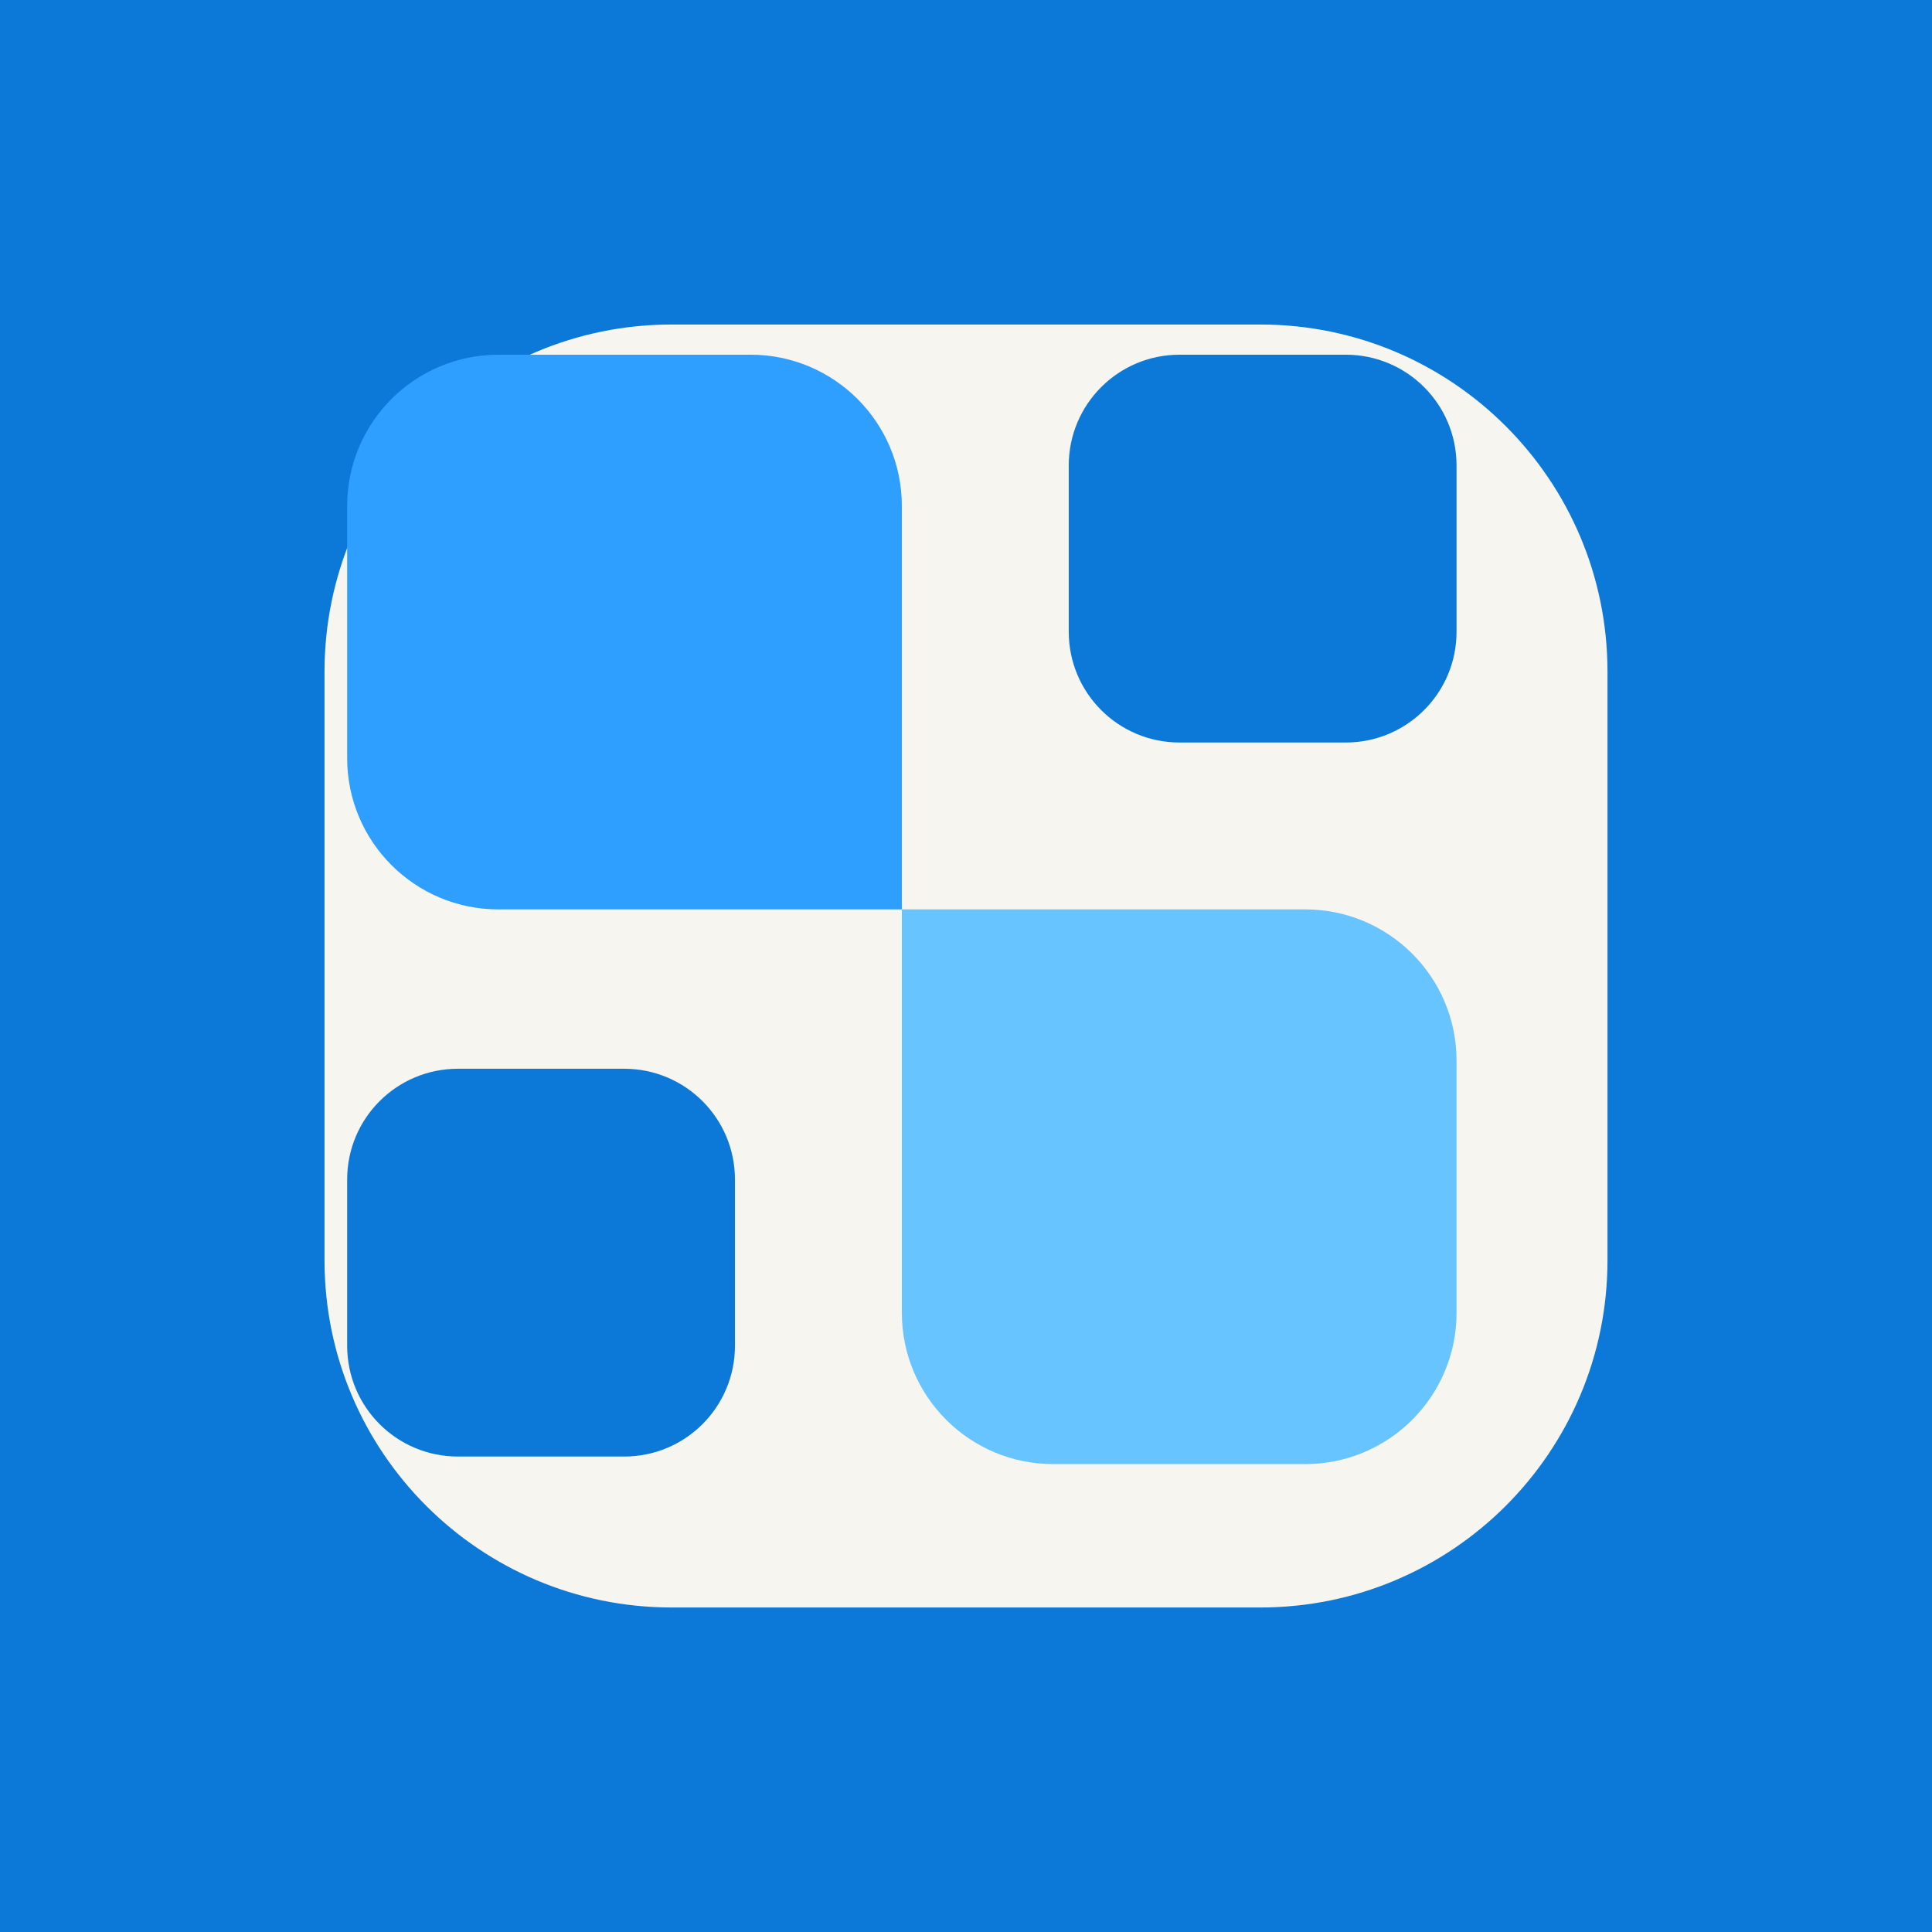
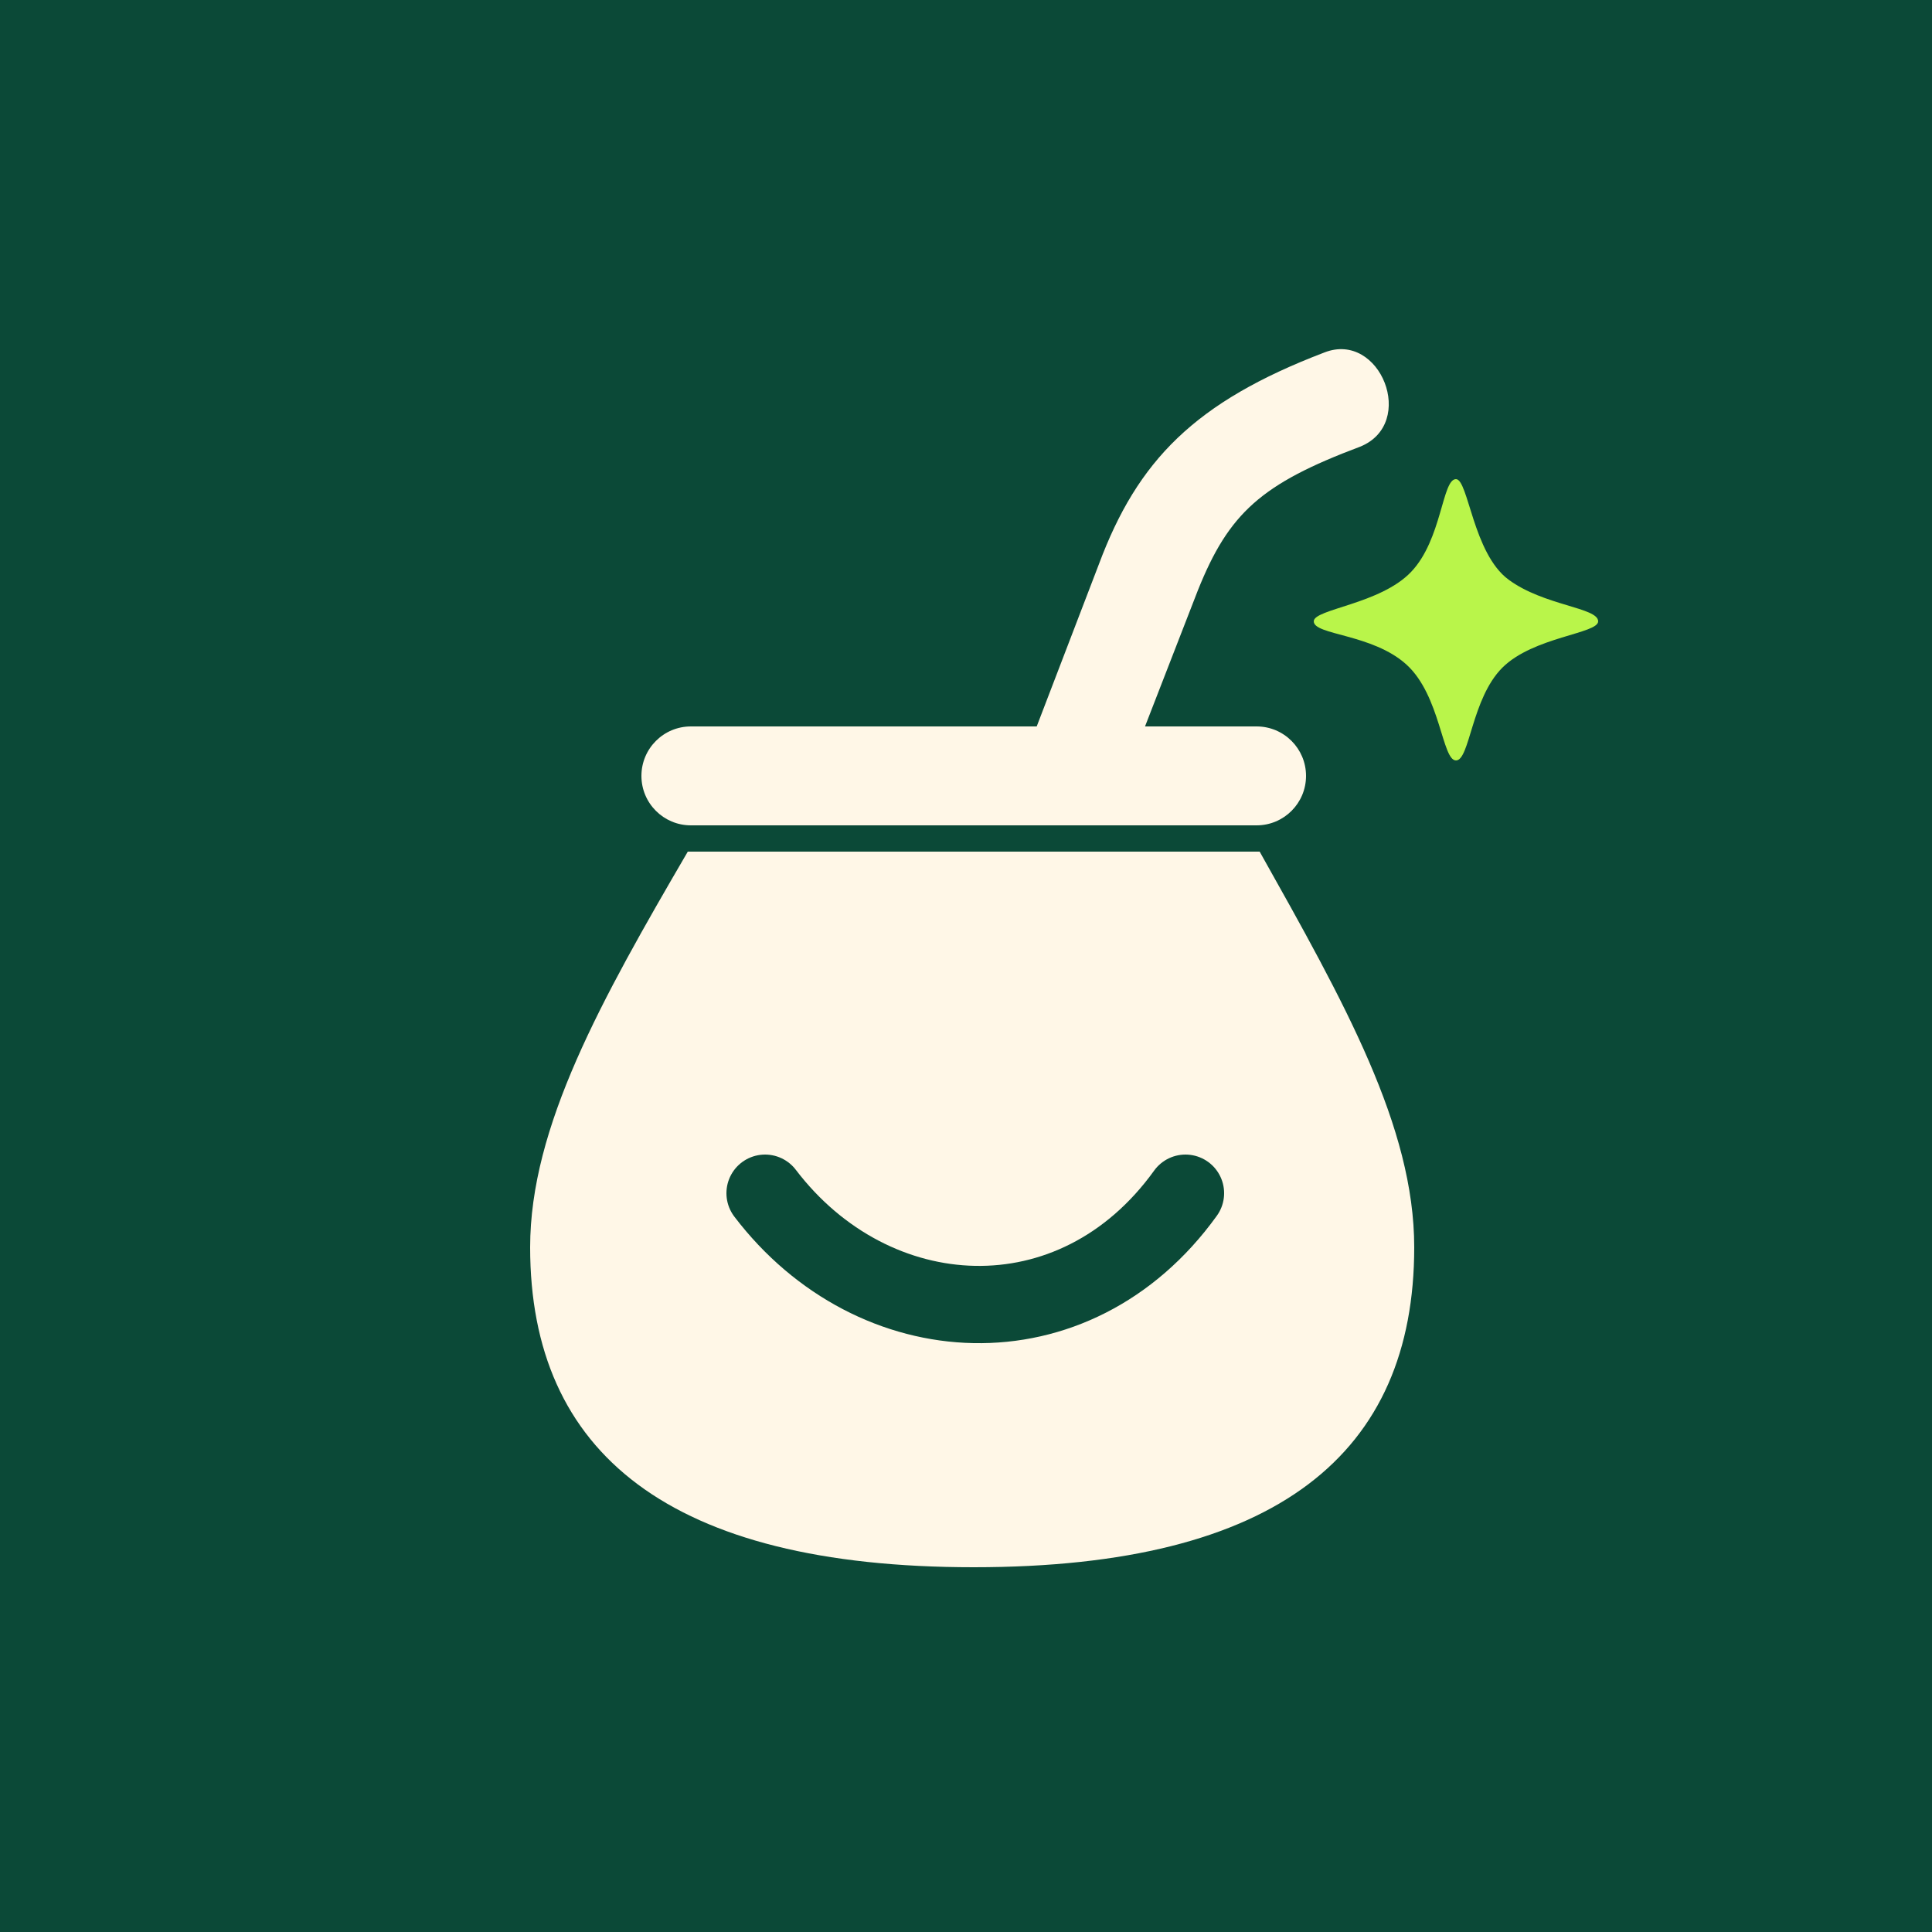
- <svg xmlns="http://www.w3.org/2000/svg" width="512" height="512" viewBox="0 0 512 512" fill="none">
-   <rect width="512" height="512" fill="#0C79D8" />
-   <rect x="86" y="86" width="340" height="340" rx="92" fill="#F7F5EF" />
-   <path d="M386 347.909C386 370.052 368.052 388 345.909 388H279.091C256.948 388 239 370.052 239 347.909V241H345.909C368.052 241 386 258.948 386 281.091V347.909Z" fill="#68C4FF" />
-   <path d="M356.636 94C372.872 94 386 107.128 386 123.364V167.409C386 183.645 372.872 196.773 356.636 196.773H312.591C296.355 196.773 283.227 183.645 283.227 167.409V123.364C283.227 107.128 296.355 94 312.591 94H356.636Z" fill="#0C79D8" />
-   <path d="M165.409 283.227C181.645 283.227 194.773 296.355 194.773 312.591V356.636C194.773 372.872 181.645 386 165.409 386H121.364C105.128 386 92 372.872 92 356.636V312.591C92 296.355 105.128 283.227 121.364 283.227H165.409Z" fill="#0C79D8" />
-   <path d="M239 241H132.091C109.948 241 92 223.052 92 200.909V134.091C92 111.948 109.948 94 132.091 94H198.909C221.052 94 239 111.948 239 134.091V241Z" fill="#2E9EFF" />
+ <svg xmlns="http://www.w3.org/2000/svg" width="512" height="512" viewBox="0 0 100 100">
+   <rect width="100" height="100" rx="0" fill="#0b4937" />
+   <g transform="translate(10 10) scale(.8)">
+     <path fill="#fff7e7" d="M54 36l4.6-12c2.5-6.7 6.2-10.5 14.6-13.7 3.6-1.4 6 4.6 2.3 6.1-6.4 2.4-8.5 4.3-10.5 9.3L61 36z" />
+     <rect x="29" y="34.5" width="43" height="6.4" rx="3.2" fill="#fff7e7" />
+     <path fill="#fff7e7" d="M32 42.6h37c5.5 9.8 10 17.8 10 25.6 0 13.3-8.8 20.7-28.5 20.7S21.8 81.5 21.8 68.2c0-7.8 4.6-16 10.2-25.6z" />
+     <path d="M37 64.7c7 9.2 20 10 27.2 0" fill="none" stroke="#0b4937" stroke-width="5" stroke-linecap="round" />
+     <path fill="#b9f54a" d="M81.7 18.5c.8 0 1.1 4.8 3.4 6.5s5.8 1.8 5.8 2.7c0 .8-4.2 1-6.2 3s-2.1 6-3 6-1-4.2-3.2-6.2-6-1.9-6-2.8c0-.8 4.3-1.1 6.3-3.2s2-6 2.9-6z" />
+   </g>
</svg>
